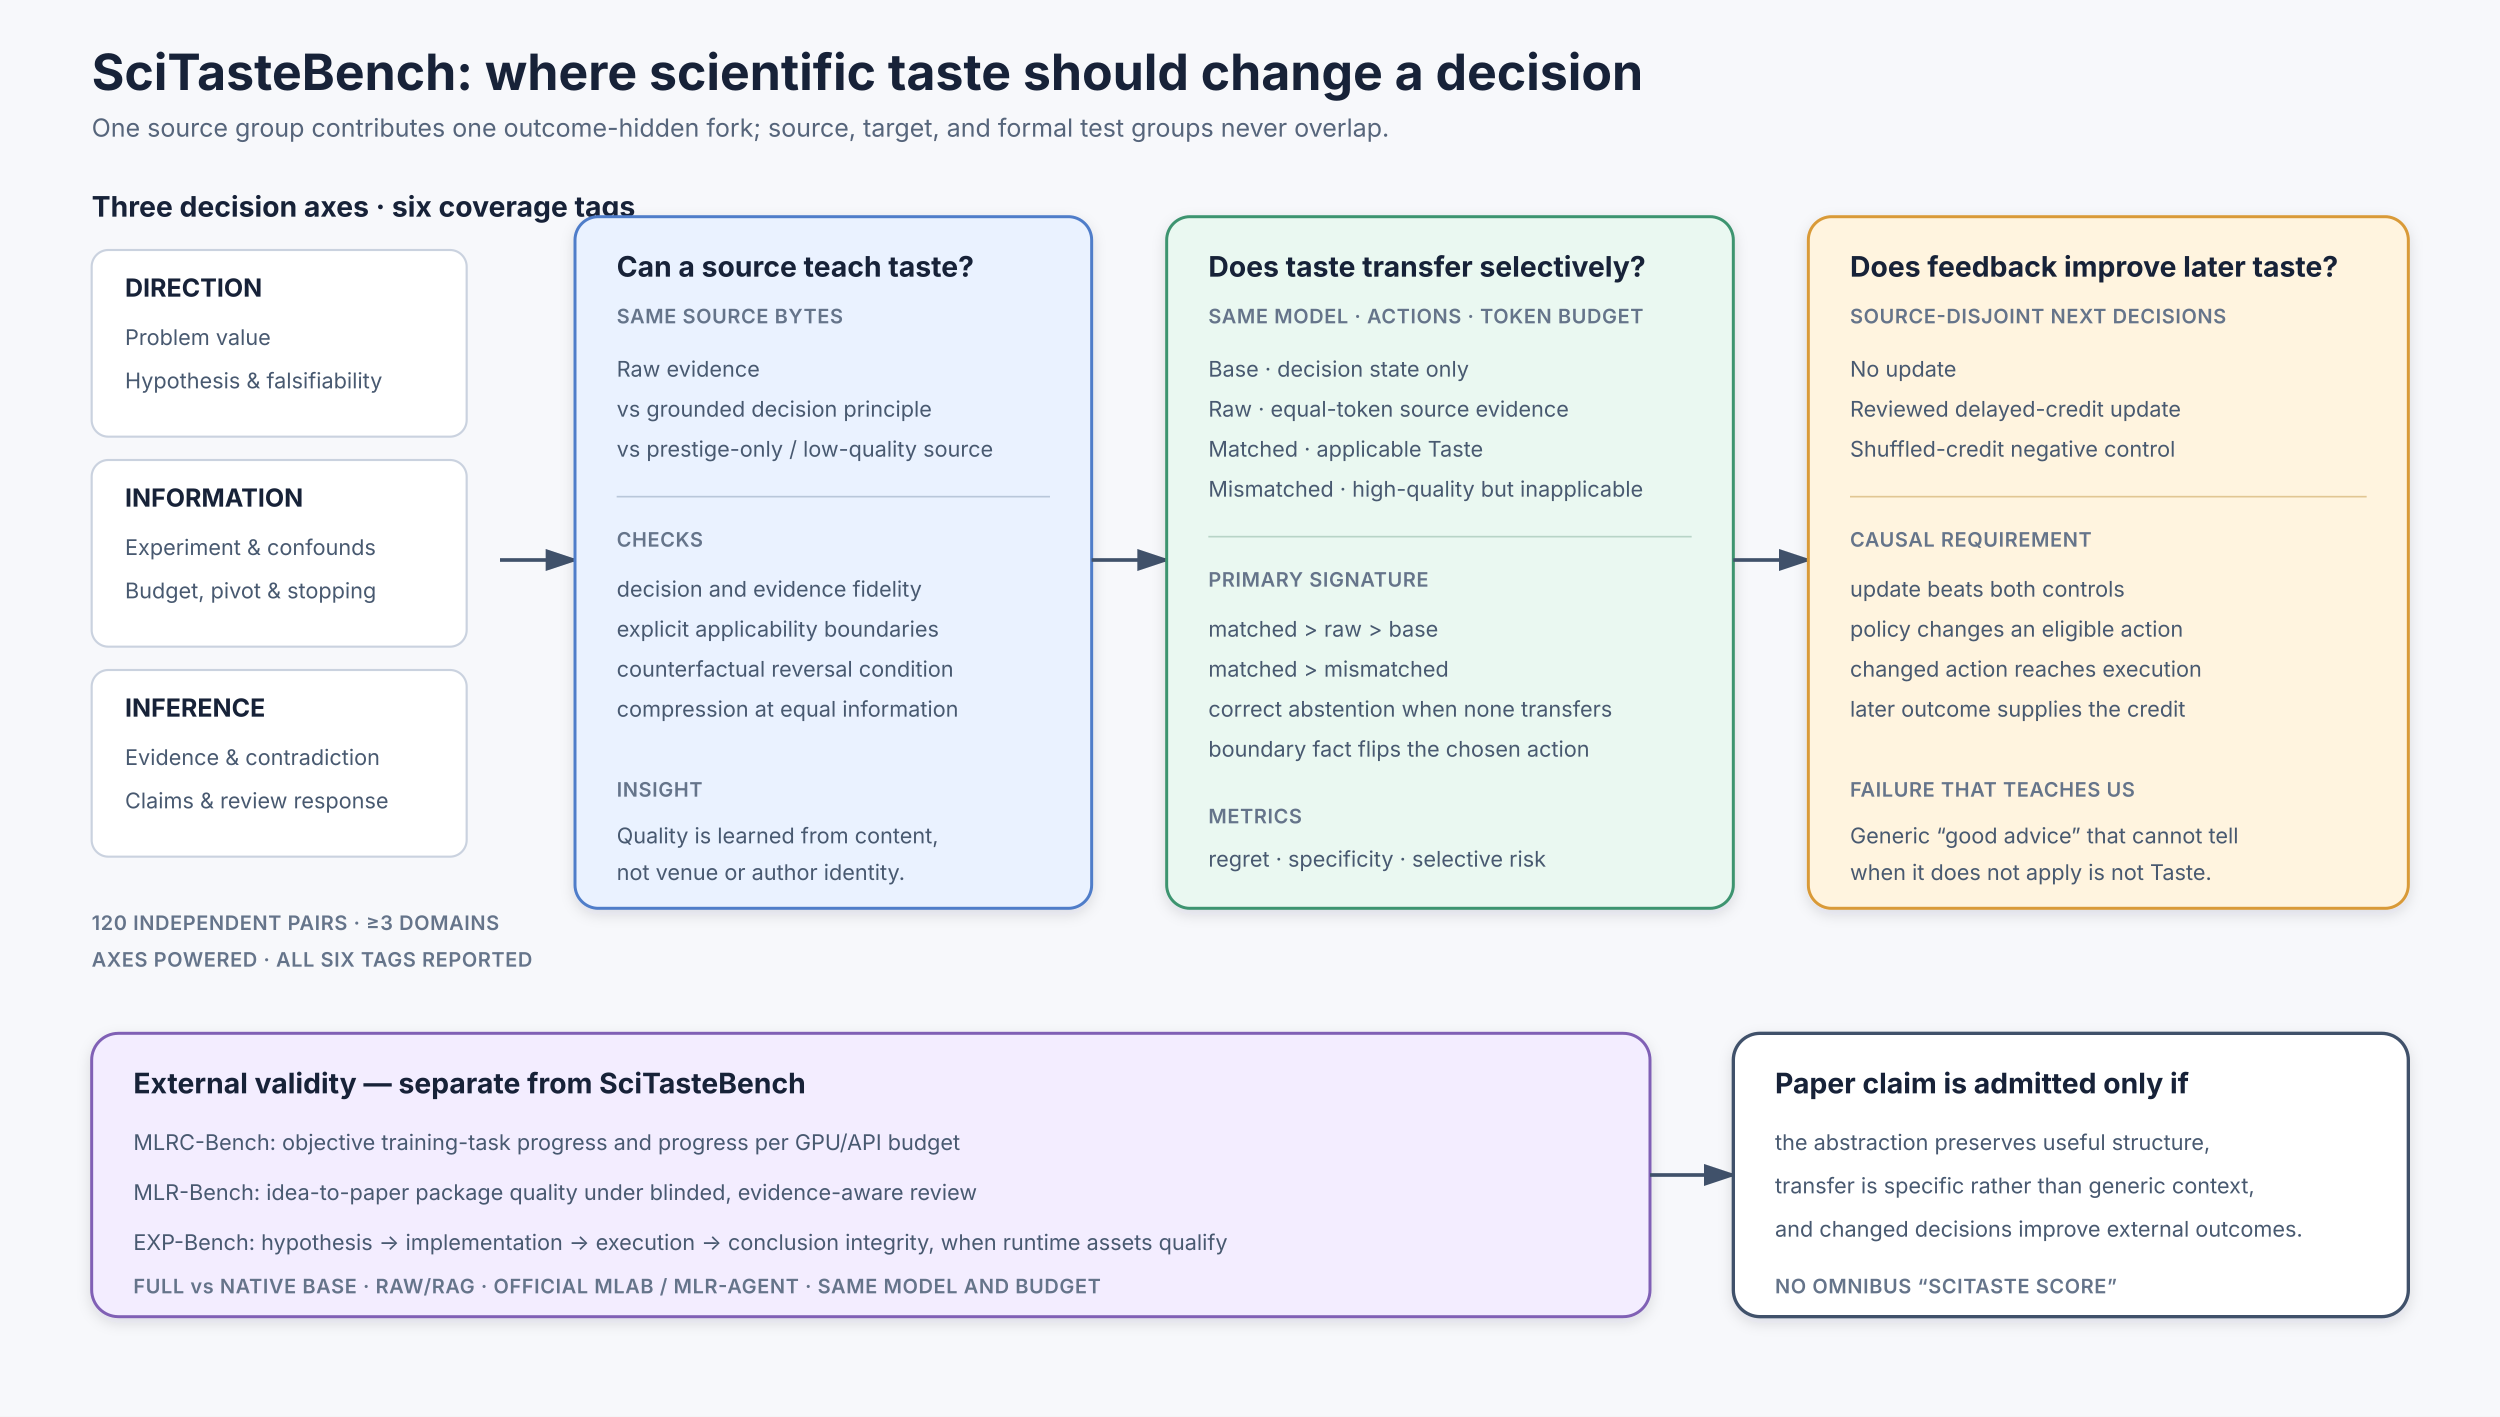
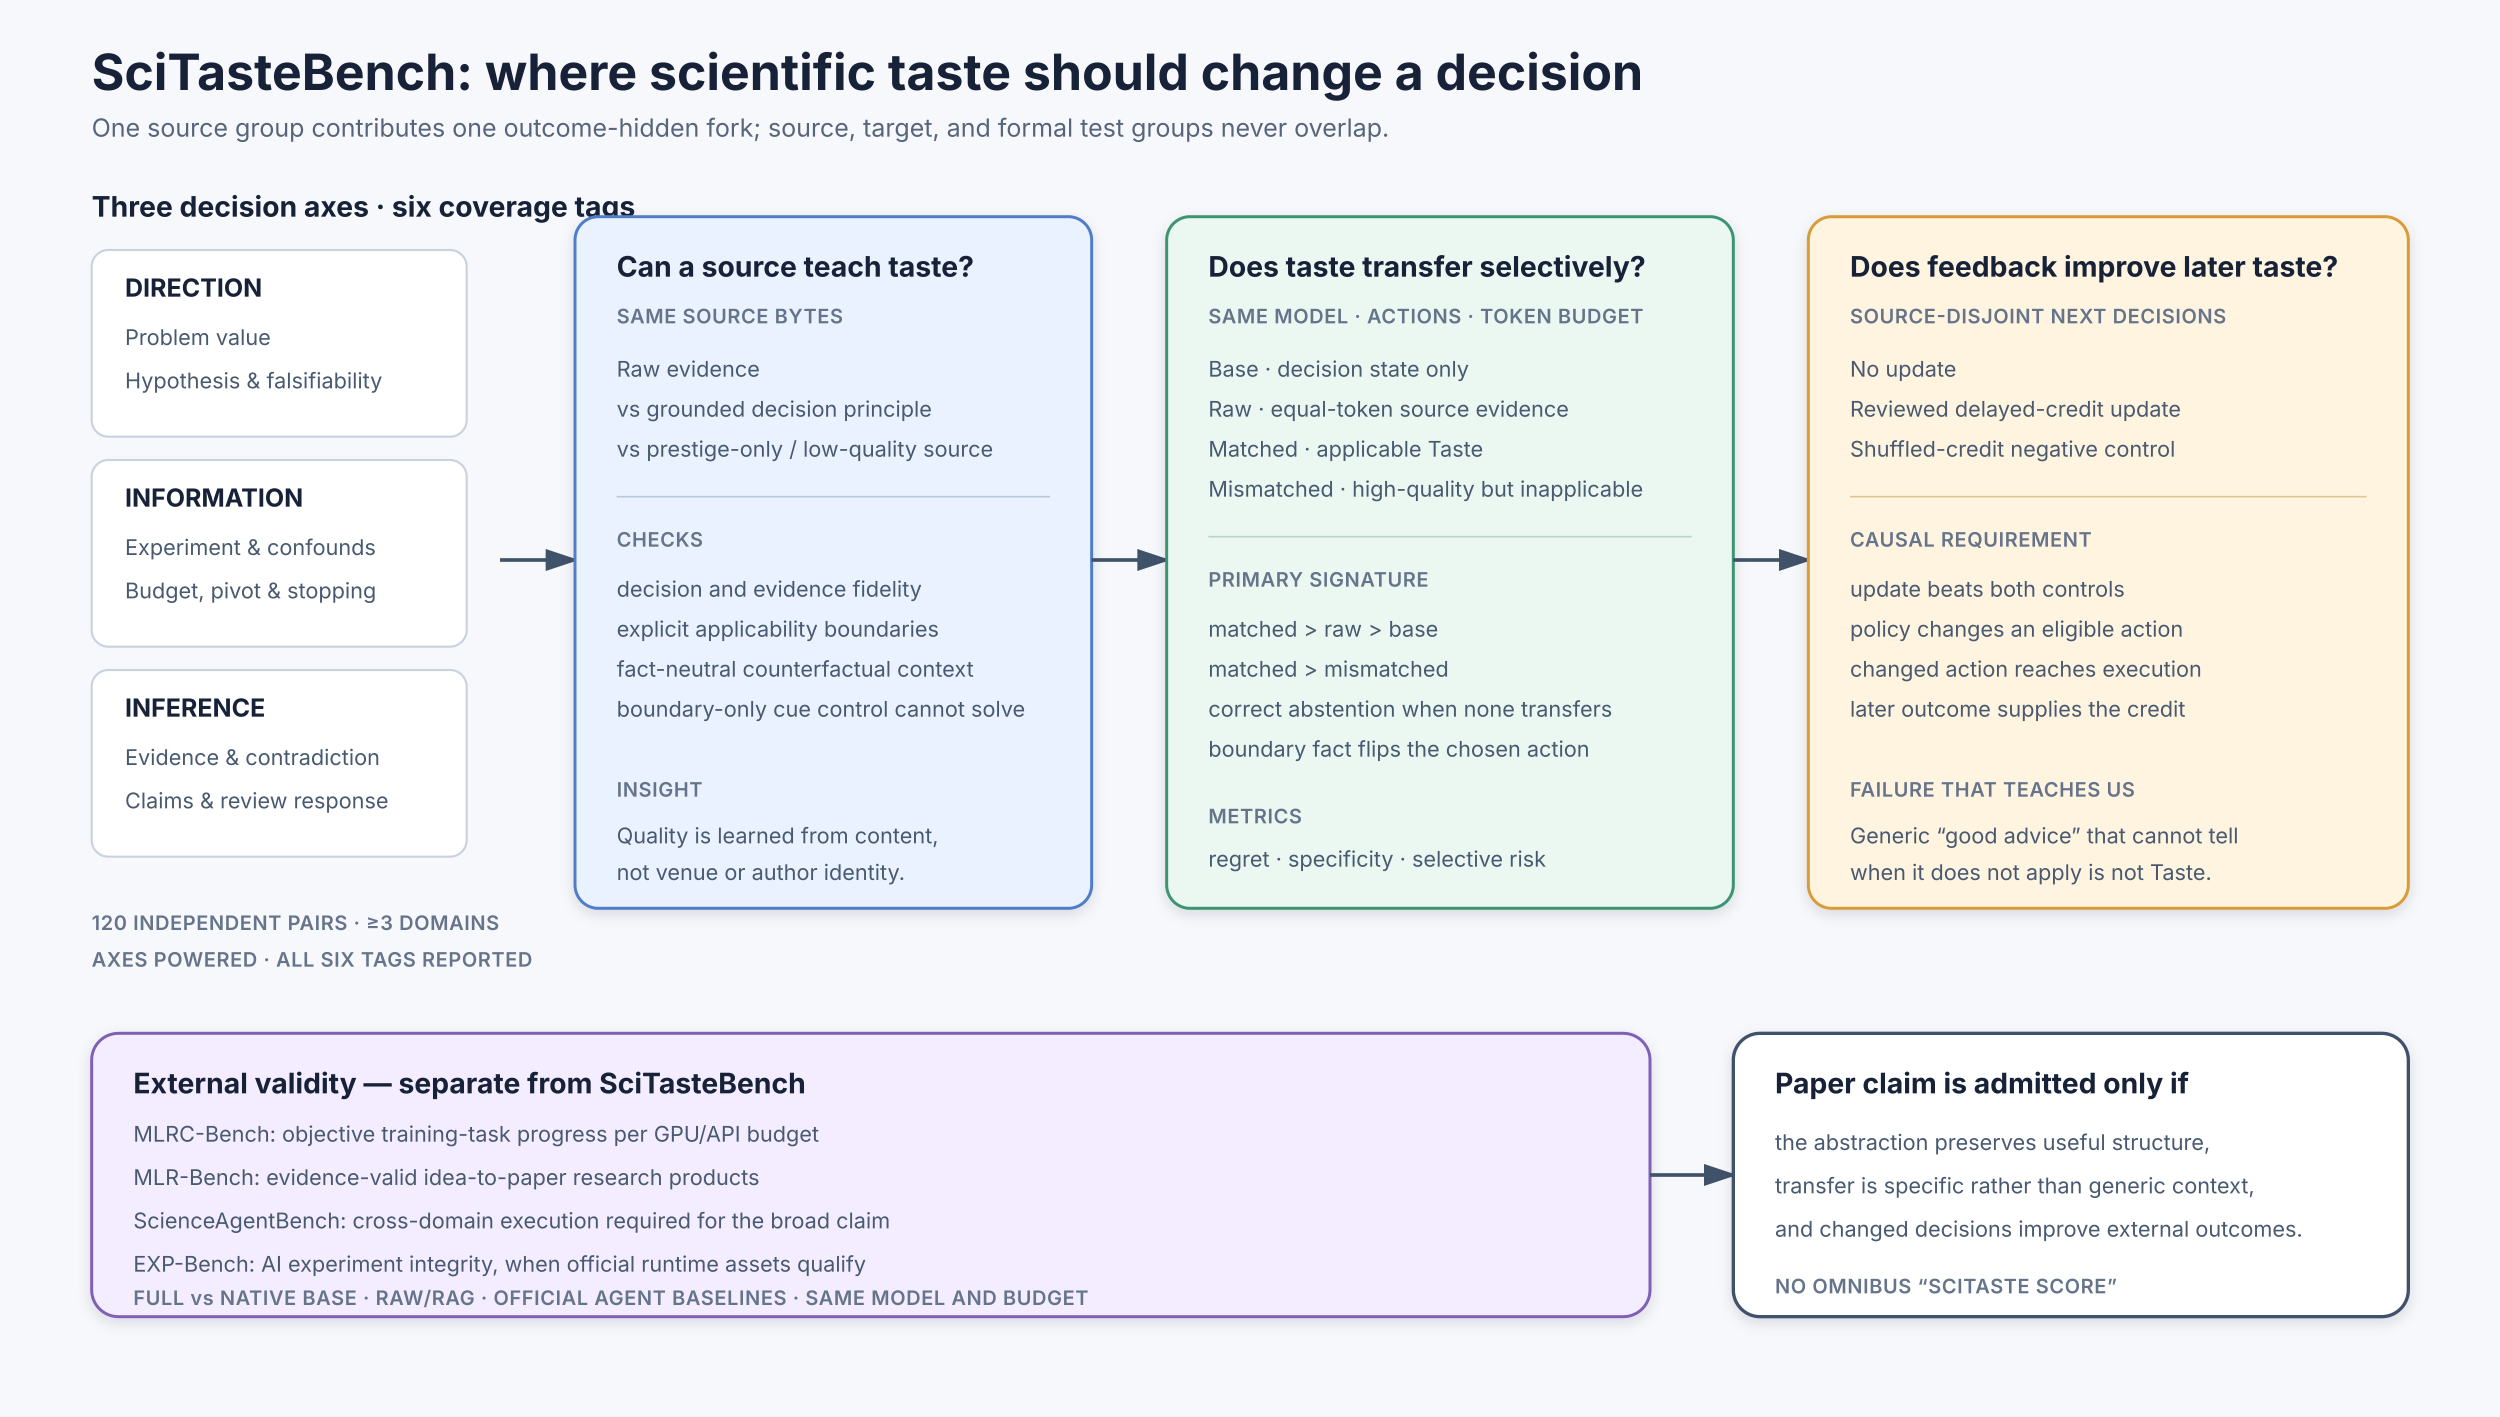
<svg xmlns="http://www.w3.org/2000/svg" width="1500" height="850" viewBox="0 0 1500 850" role="img" aria-labelledby="title desc">
  <defs>
    <marker id="arrow" markerWidth="10" markerHeight="10" refX="8" refY="3" orient="auto">
      <path d="M0 0 L0 6 L9 3 Z" fill="#40516a" />
    </marker>
    <filter id="shadow" x="-10%" y="-10%" width="120%" height="130%">
      <feDropShadow dx="0" dy="3" stdDeviation="4" flood-color="#172033" flood-opacity="0.12" />
    </filter>
    <style>
      .bg{fill:#f7f8fb}.title{font:700 30px Inter,Arial,sans-serif;fill:#172238}.sub{font:400 15px Inter,Arial,sans-serif;fill:#56657b}.head{font:700 17px Inter,Arial,sans-serif;fill:#172238}.axis{font:700 15px Inter,Arial,sans-serif;fill:#172238}.body{font:400 13px Inter,Arial,sans-serif;fill:#485970}.small{font:600 12px Inter,Arial,sans-serif;fill:#65748a;letter-spacing:.35px}.row{fill:#fff;stroke:#cad2df;stroke-width:1.3}.source{fill:#eaf2ff;stroke:#4f7dc9;stroke-width:1.8}.decision{fill:#eaf8f1;stroke:#3e9470;stroke-width:1.8}.learning{fill:#fff4df;stroke:#d99a37;stroke-width:1.8}.external{fill:#f3edff;stroke:#8061b5;stroke-width:1.8}.gate{fill:#fff;stroke:#40516a;stroke-width:2}.arrow{stroke:#40516a;stroke-width:2.2;fill:none;marker-end:url(#arrow)}
    </style>
  </defs>
  <rect class="bg" width="1500" height="850" />
  <text class="title" x="55" y="54">SciTasteBench: where scientific taste should change a decision</text>
  <text class="sub" x="55" y="82">One source group contributes one outcome-hidden fork; source, target, and formal test groups never overlap.</text>
  <text class="head" x="55" y="130">Three decision axes · six coverage tags</text>
  <rect class="row" x="55" y="150" rx="10" width="225" height="112" />
  <text class="axis" x="75" y="178">DIRECTION</text>
  <text class="body" x="75" y="207">Problem value</text>
  <text class="body" x="75" y="233">Hypothesis &amp; falsifiability</text>
  <rect class="row" x="55" y="276" rx="10" width="225" height="112" />
  <text class="axis" x="75" y="304">INFORMATION</text>
  <text class="body" x="75" y="333">Experiment &amp; confounds</text>
  <text class="body" x="75" y="359">Budget, pivot &amp; stopping</text>
  <rect class="row" x="55" y="402" rx="10" width="225" height="112" />
  <text class="axis" x="75" y="430">INFERENCE</text>
  <text class="body" x="75" y="459">Evidence &amp; contradiction</text>
  <text class="body" x="75" y="485">Claims &amp; review response</text>
  <text class="small" x="55" y="558">120 INDEPENDENT PAIRS · ≥3 DOMAINS</text>
  <text class="small" x="55" y="580">AXES POWERED · ALL SIX TAGS REPORTED</text>
  <path class="arrow" d="M300 336 H345" />
  <rect class="source" filter="url(#shadow)" x="345" y="130" rx="14" width="310" height="415" />
  <text class="head" x="370" y="166">Can a source teach taste?</text>
  <text class="small" x="370" y="194">SAME SOURCE BYTES</text>
  <text class="body" x="370" y="226">Raw evidence</text>
  <text class="body" x="370" y="250">vs grounded decision principle</text>
  <text class="body" x="370" y="274">vs prestige-only / low-quality source</text>
  <line x1="370" y1="298" x2="630" y2="298" stroke="#b9c7da" />
  <text class="small" x="370" y="328">CHECKS</text>
  <text class="body" x="370" y="358">decision and evidence fidelity</text>
  <text class="body" x="370" y="382">explicit applicability boundaries</text>
-   <text class="body" x="370" y="406">counterfactual reversal condition</text>
-   <text class="body" x="370" y="430">compression at equal information</text>
+   <text class="body" x="370" y="406">fact-neutral counterfactual context</text>
+   <text class="body" x="370" y="430">boundary-only cue control cannot solve</text>
  <text class="small" x="370" y="478">INSIGHT</text>
  <text class="body" x="370" y="506">Quality is learned from content,</text>
  <text class="body" x="370" y="528">not venue or author identity.</text>
  <path class="arrow" d="M655 336 H700" />
  <rect class="decision" filter="url(#shadow)" x="700" y="130" rx="14" width="340" height="415" />
  <text class="head" x="725" y="166">Does taste transfer selectively?</text>
  <text class="small" x="725" y="194">SAME MODEL · ACTIONS · TOKEN BUDGET</text>
  <text class="body" x="725" y="226">Base · decision state only</text>
  <text class="body" x="725" y="250">Raw · equal-token source evidence</text>
  <text class="body" x="725" y="274">Matched · applicable Taste</text>
  <text class="body" x="725" y="298">Mismatched · high-quality but inapplicable</text>
  <line x1="725" y1="322" x2="1015" y2="322" stroke="#b8d4c7" />
  <text class="small" x="725" y="352">PRIMARY SIGNATURE</text>
  <text class="body" x="725" y="382">matched &gt; raw &gt; base</text>
  <text class="body" x="725" y="406">matched &gt; mismatched</text>
  <text class="body" x="725" y="430">correct abstention when none transfers</text>
  <text class="body" x="725" y="454">boundary fact flips the chosen action</text>
  <text class="small" x="725" y="494">METRICS</text>
  <text class="body" x="725" y="520">regret · specificity · selective risk</text>
  <path class="arrow" d="M1040 336 H1085" />
  <rect class="learning" filter="url(#shadow)" x="1085" y="130" rx="14" width="360" height="415" />
  <text class="head" x="1110" y="166">Does feedback improve later taste?</text>
  <text class="small" x="1110" y="194">SOURCE-DISJOINT NEXT DECISIONS</text>
  <text class="body" x="1110" y="226">No update</text>
  <text class="body" x="1110" y="250">Reviewed delayed-credit update</text>
  <text class="body" x="1110" y="274">Shuffled-credit negative control</text>
  <line x1="1110" y1="298" x2="1420" y2="298" stroke="#e1c693" />
  <text class="small" x="1110" y="328">CAUSAL REQUIREMENT</text>
  <text class="body" x="1110" y="358">update beats both controls</text>
  <text class="body" x="1110" y="382">policy changes an eligible action</text>
  <text class="body" x="1110" y="406">changed action reaches execution</text>
  <text class="body" x="1110" y="430">later outcome supplies the credit</text>
  <text class="small" x="1110" y="478">FAILURE THAT TEACHES US</text>
  <text class="body" x="1110" y="506">Generic “good advice” that cannot tell</text>
  <text class="body" x="1110" y="528">when it does not apply is not Taste.</text>
  <rect class="external" filter="url(#shadow)" x="55" y="620" rx="16" width="935" height="170" />
  <text class="head" x="80" y="656">External validity — separate from SciTasteBench</text>
-   <text class="body" x="80" y="690">MLRC-Bench: objective training-task progress and progress per GPU/API budget</text>
-   <text class="body" x="80" y="720">MLR-Bench: idea-to-paper package quality under blinded, evidence-aware review</text>
-   <text class="body" x="80" y="750">EXP-Bench: hypothesis → implementation → execution → conclusion integrity, when runtime assets qualify</text>
-   <text class="small" x="80" y="776">FULL vs NATIVE BASE · RAW/RAG · OFFICIAL MLAB / MLR-AGENT · SAME MODEL AND BUDGET</text>
+   <text class="body" x="80" y="685">MLRC-Bench: objective training-task progress per GPU/API budget</text>
+   <text class="body" x="80" y="711">MLR-Bench: evidence-valid idea-to-paper research products</text>
+   <text class="body" x="80" y="737">ScienceAgentBench: cross-domain execution required for the broad claim</text>
+   <text class="body" x="80" y="763">EXP-Bench: AI experiment integrity, when official runtime assets qualify</text>
+   <text class="small" x="80" y="783">FULL vs NATIVE BASE · RAW/RAG · OFFICIAL AGENT BASELINES · SAME MODEL AND BUDGET</text>
  <path class="arrow" d="M990 705 H1040" />
  <rect class="gate" filter="url(#shadow)" x="1040" y="620" rx="16" width="405" height="170" />
  <text class="head" x="1065" y="656">Paper claim is admitted only if</text>
  <text class="body" x="1065" y="690">the abstraction preserves useful structure,</text>
  <text class="body" x="1065" y="716">transfer is specific rather than generic context,</text>
  <text class="body" x="1065" y="742">and changed decisions improve external outcomes.</text>
  <text class="small" x="1065" y="776">NO OMNIBUS “SCITASTE SCORE”</text>
</svg>
